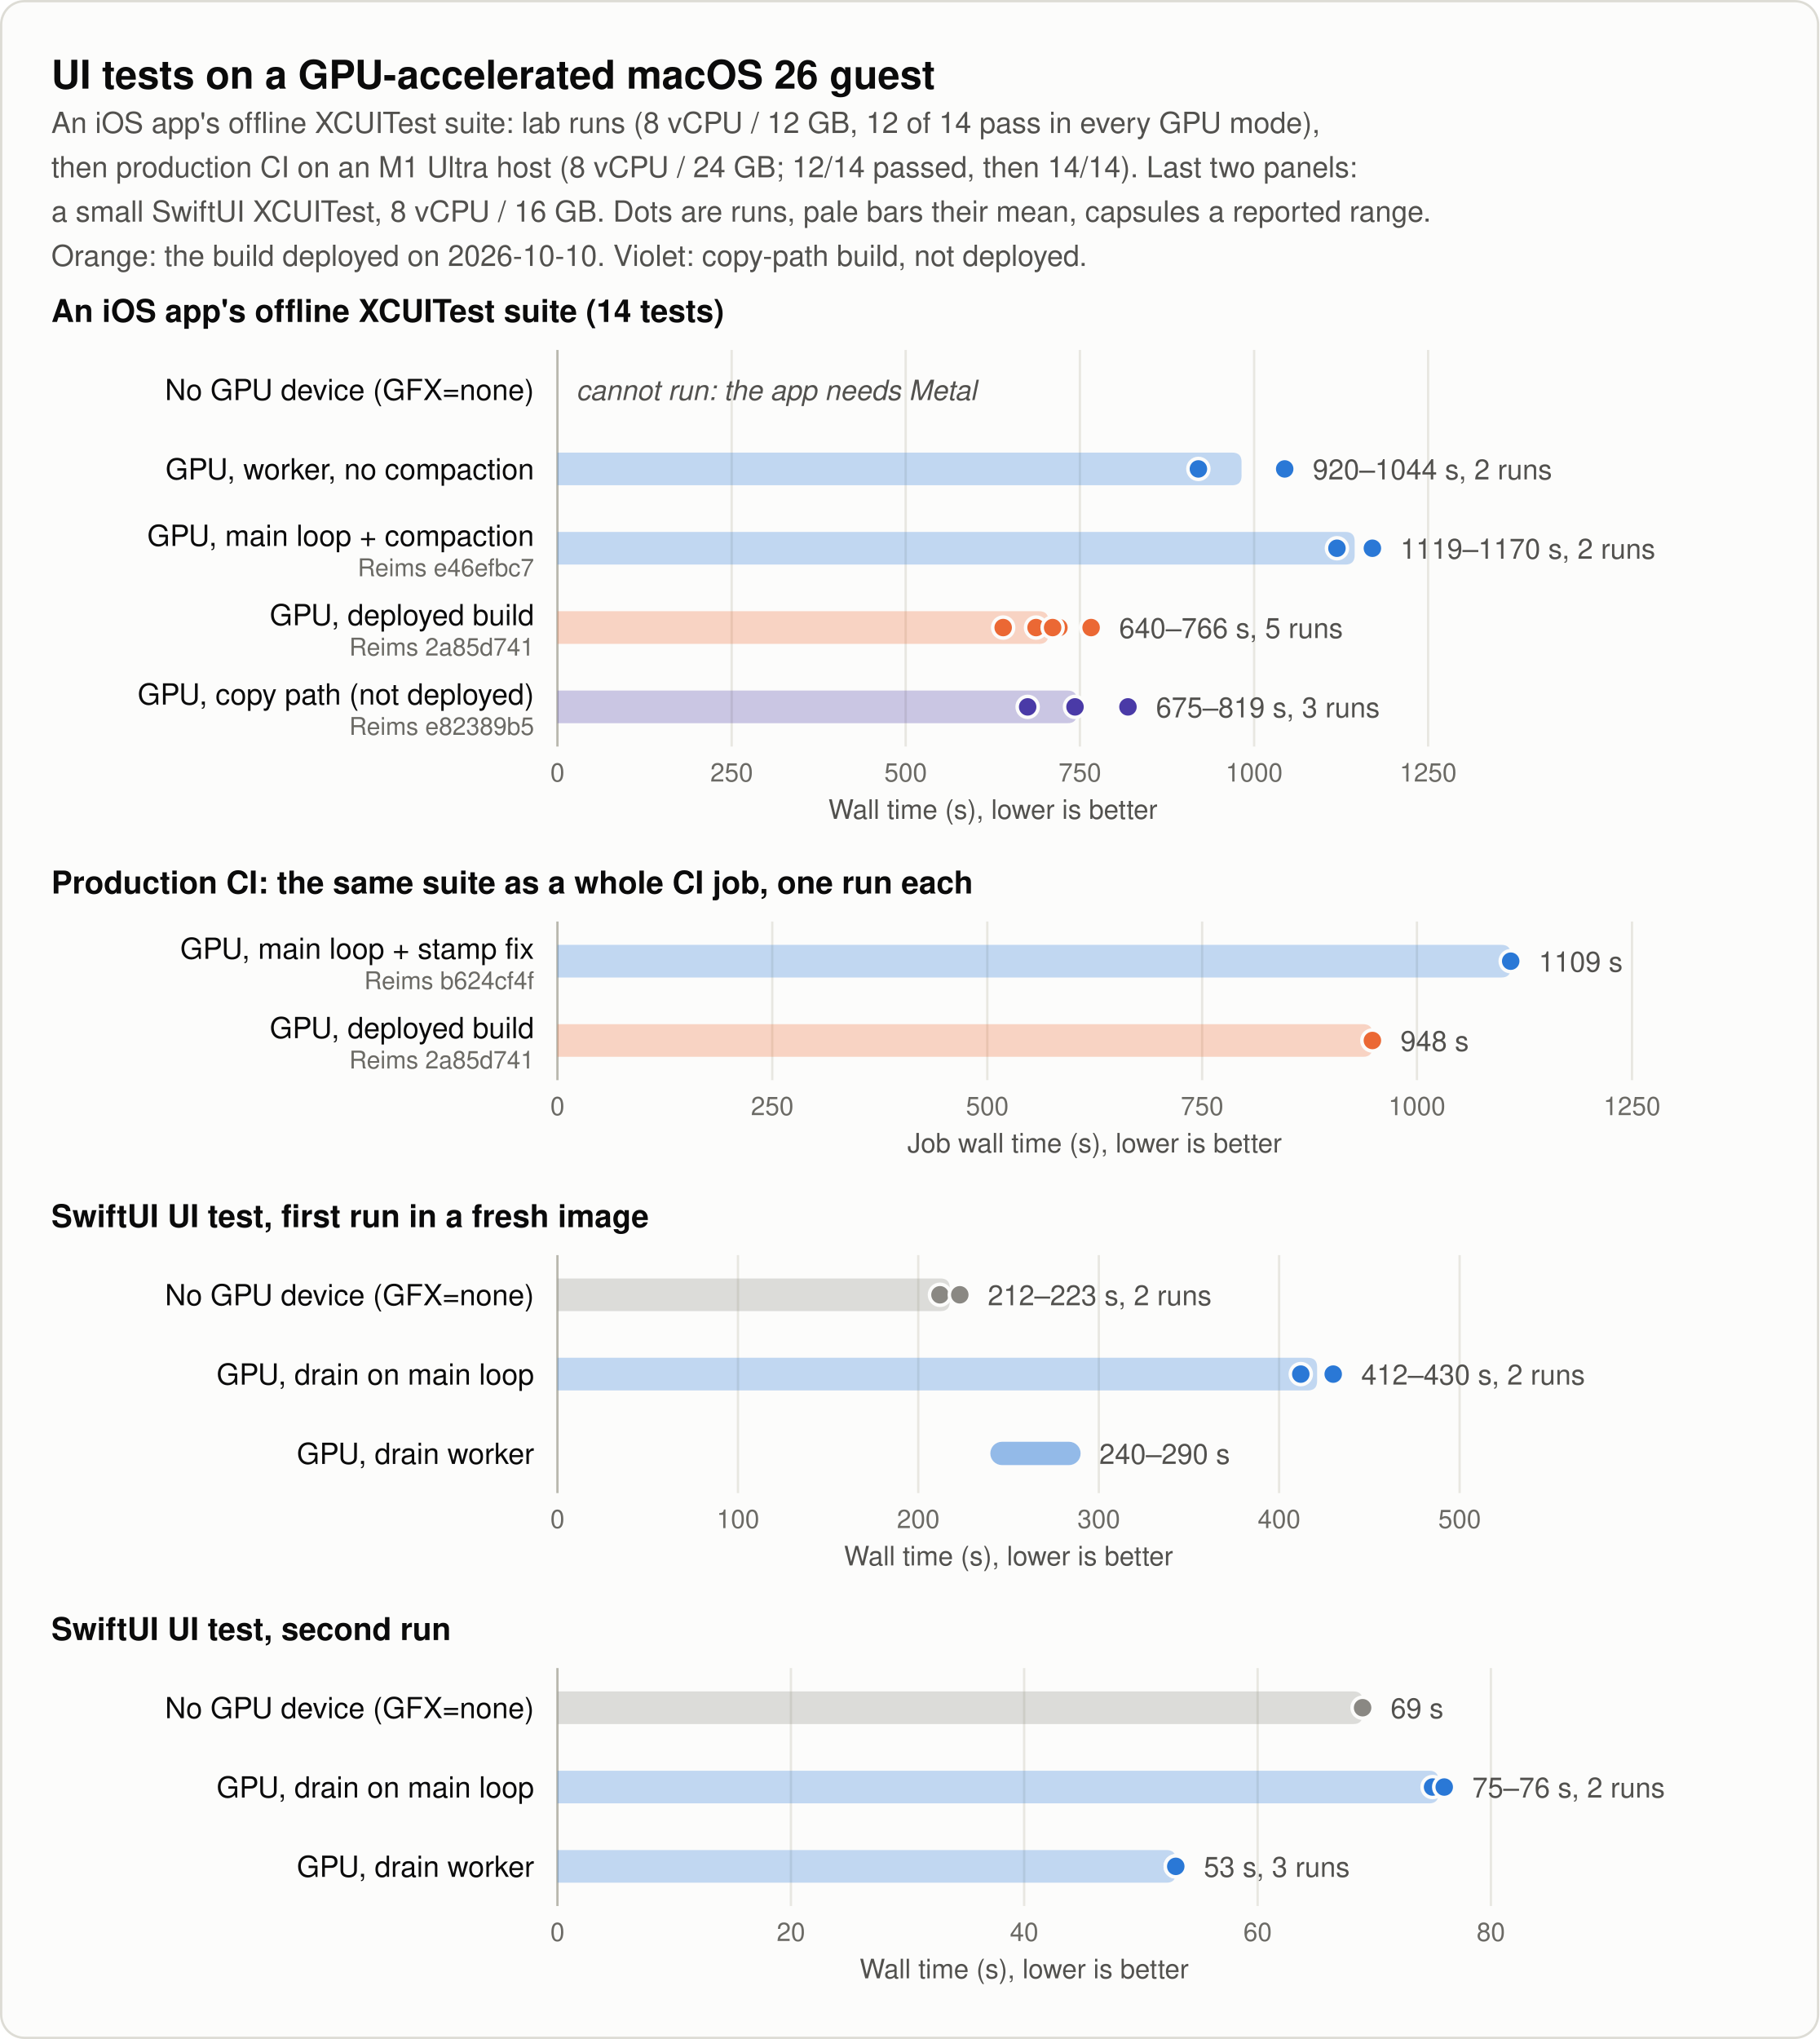
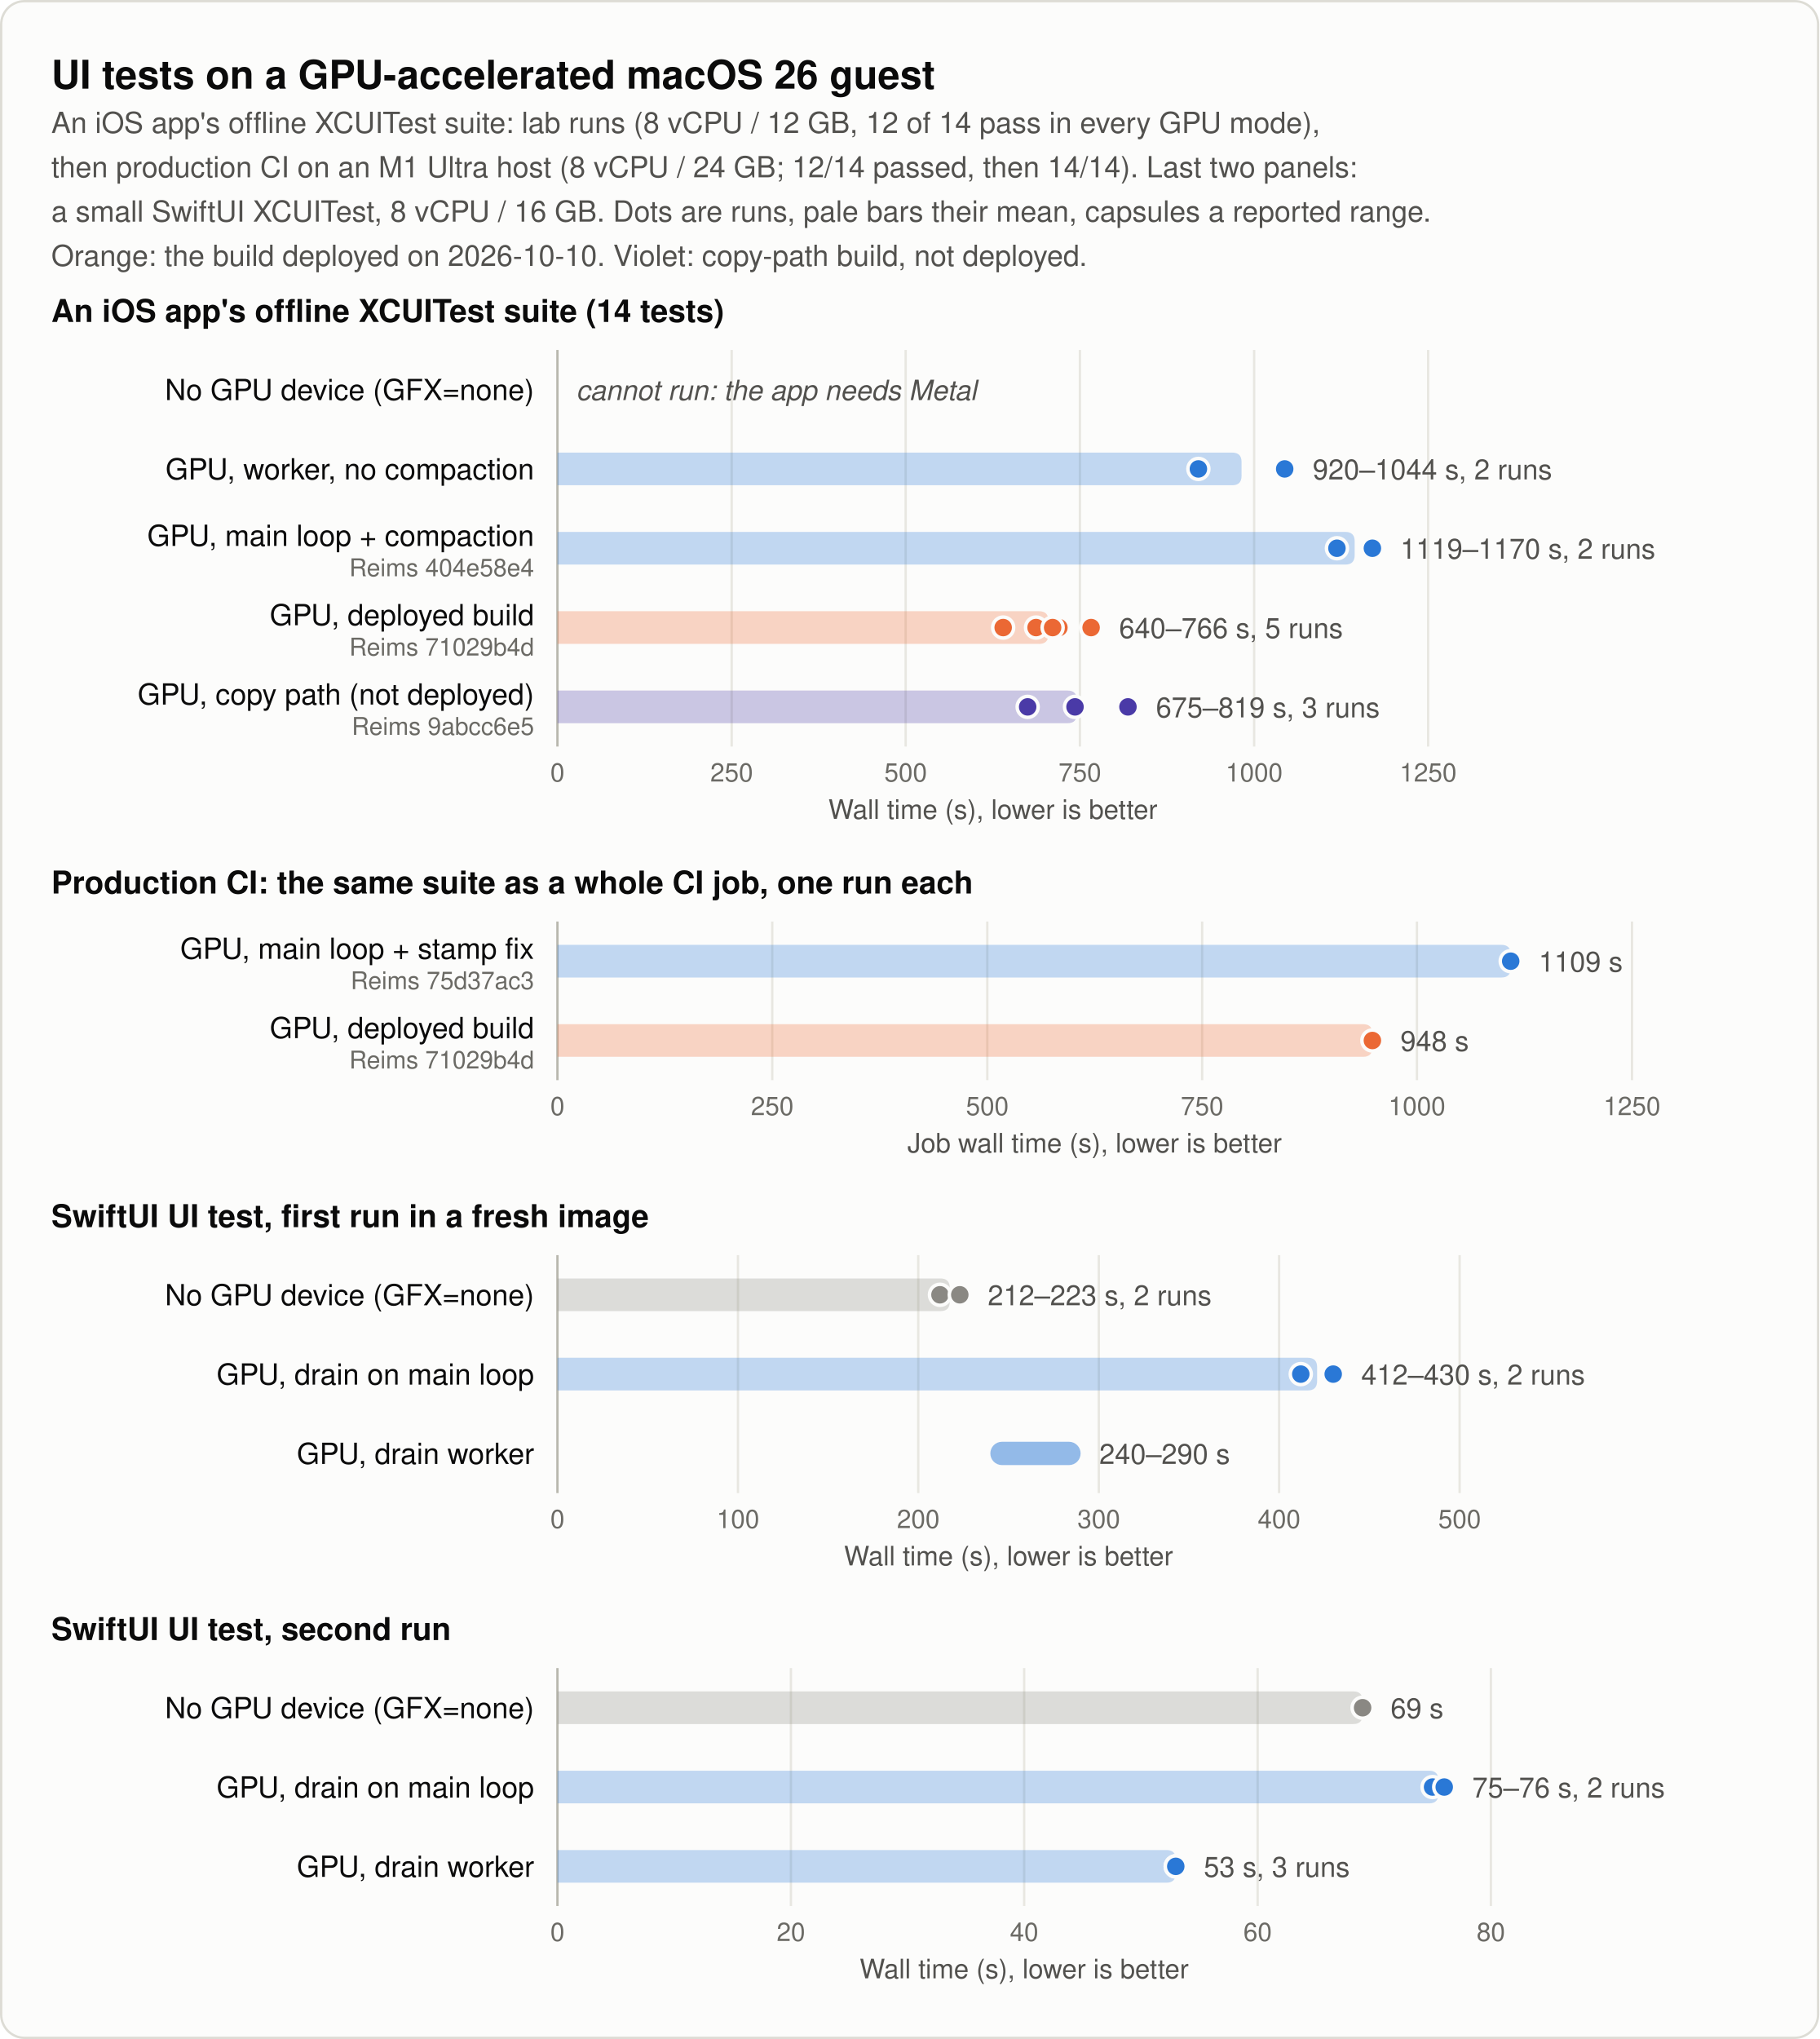
<svg xmlns="http://www.w3.org/2000/svg" width="780" height="874" viewBox="0 0 780 874" role="img" font-family="system-ui, -apple-system, 'Segoe UI', Helvetica, Arial, sans-serif">
  <rect x="0.5" y="0.5" width="779" height="873" rx="10" fill="#fcfcfb" stroke="#dddcd5" />
  <text x="22.0" y="38.0" font-size="17" fill="#0b0b0b" text-anchor="start" font-weight="600">UI tests on a GPU-accelerated macOS 26 guest</text>
  <text x="22.0" y="57.0" font-size="12.5" fill="#52514e" text-anchor="start">An iOS app's offline XCUITest suite: lab runs (8 vCPU / 12 GB, 12 of 14 pass in every GPU mode),</text>
  <text x="22.0" y="76.0" font-size="12.5" fill="#52514e" text-anchor="start">then production CI on an M1 Ultra host (8 vCPU / 24 GB; 12/14 passed, then 14/14). Last two panels:</text>
  <text x="22.0" y="95.0" font-size="12.5" fill="#52514e" text-anchor="start">a small SwiftUI XCUITest, 8 vCPU / 16 GB. Dots are runs, pale bars their mean, capsules a reported range.</text>
  <text x="22.0" y="114.0" font-size="12.5" fill="#52514e" text-anchor="start">Orange: the build deployed on 2026-10-10. Violet: copy-path build, not deployed.</text>
  <text x="22.0" y="138.0" font-size="13.5" fill="#0b0b0b" text-anchor="start" font-weight="600">An iOS app's offline XCUITest suite (14 tests)</text>
  <line x1="239.0" y1="150.0" x2="239.0" y2="320.0" stroke="#b9b8ae" stroke-width="1" />
  <text x="239.0" y="335.0" font-size="11" fill="#6b6a65" text-anchor="middle">0</text>
  <line x1="313.7" y1="150.0" x2="313.7" y2="320.0" stroke="#e8e7e1" stroke-width="1" />
  <text x="313.7" y="335.0" font-size="11" fill="#6b6a65" text-anchor="middle">250</text>
  <line x1="388.3" y1="150.0" x2="388.3" y2="320.0" stroke="#e8e7e1" stroke-width="1" />
  <text x="388.3" y="335.0" font-size="11" fill="#6b6a65" text-anchor="middle">500</text>
  <line x1="463.0" y1="150.0" x2="463.0" y2="320.0" stroke="#e8e7e1" stroke-width="1" />
  <text x="463.0" y="335.0" font-size="11" fill="#6b6a65" text-anchor="middle">750</text>
  <line x1="537.7" y1="150.0" x2="537.7" y2="320.0" stroke="#e8e7e1" stroke-width="1" />
  <text x="537.7" y="335.0" font-size="11" fill="#6b6a65" text-anchor="middle">1000</text>
  <line x1="612.3" y1="150.0" x2="612.3" y2="320.0" stroke="#e8e7e1" stroke-width="1" />
  <text x="612.3" y="335.0" font-size="11" fill="#6b6a65" text-anchor="middle">1250</text>
  <text x="229.0" y="171.5" font-size="12.5" fill="#0b0b0b" text-anchor="end">No GPU device (GFX=none)</text>
  <text x="247.0" y="171.5" font-size="12" fill="#52514e" text-anchor="start" font-style="italic">cannot run: the app needs Metal</text>
  <text x="229.0" y="205.5" font-size="12.5" fill="#0b0b0b" text-anchor="end">GPU, worker, no compaction</text>
  <path d="M239.0,194.0 H528.3 Q532.3,194.0 532.3,198.0 V204.0 Q532.3,208.0 528.3,208.0 H239.0 Z" fill="#2a78d6" fill-opacity="0.28" />
  <circle cx="513.8" cy="201.0" r="4.5" fill="#2a78d6" stroke="#fcfcfb" stroke-width="1.5" />
  <circle cx="550.8" cy="201.0" r="4.5" fill="#2a78d6" stroke="#fcfcfb" stroke-width="1.5" />
  <text x="562.8" y="205.5" font-size="12" fill="#52514e" text-anchor="start">920–1044 s, 2 runs</text>
  <text x="229.0" y="234.0" font-size="12.5" fill="#0b0b0b" text-anchor="end">GPU, main loop + compaction</text>
-   <text x="229.0" y="247.0" font-size="10.5" fill="#6b6a65" text-anchor="end">Reims e46efbc7</text>
+   <text x="229.0" y="247.0" font-size="10.5" fill="#6b6a65" text-anchor="end">Reims 404e58e4</text>
  <path d="M239.0,228.0 H576.8 Q580.8,228.0 580.8,232.0 V238.0 Q580.8,242.0 576.8,242.0 H239.0 Z" fill="#2a78d6" fill-opacity="0.28" />
  <circle cx="588.4" cy="235.0" r="4.5" fill="#2a78d6" stroke="#fcfcfb" stroke-width="1.5" />
  <circle cx="573.2" cy="235.0" r="4.5" fill="#2a78d6" stroke="#fcfcfb" stroke-width="1.5" />
  <text x="600.4" y="239.5" font-size="12" fill="#52514e" text-anchor="start">1119–1170 s, 2 runs</text>
  <text x="229.0" y="268.0" font-size="12.5" fill="#0b0b0b" text-anchor="end">GPU, deployed build</text>
-   <text x="229.0" y="281.0" font-size="10.5" fill="#6b6a65" text-anchor="end">Reims 2a85d741</text>
+   <text x="229.0" y="281.0" font-size="10.5" fill="#6b6a65" text-anchor="end">Reims 71029b4d</text>
  <path d="M239.0,262.0 H445.5 Q449.5,262.0 449.5,266.0 V272.0 Q449.5,276.0 445.5,276.0 H239.0 Z" fill="#eb6834" fill-opacity="0.28" />
  <circle cx="444.2" cy="269.0" r="4.5" fill="#eb6834" stroke="#fcfcfb" stroke-width="1.5" />
  <circle cx="454.0" cy="269.0" r="4.5" fill="#eb6834" stroke="#fcfcfb" stroke-width="1.5" />
  <circle cx="467.8" cy="269.0" r="4.5" fill="#eb6834" stroke="#fcfcfb" stroke-width="1.5" />
  <circle cx="451.3" cy="269.0" r="4.5" fill="#eb6834" stroke="#fcfcfb" stroke-width="1.5" />
  <circle cx="430.1" cy="269.0" r="4.5" fill="#eb6834" stroke="#fcfcfb" stroke-width="1.5" />
  <text x="479.8" y="273.5" font-size="12" fill="#52514e" text-anchor="start">640–766 s, 5 runs</text>
  <text x="229.0" y="302.0" font-size="12.5" fill="#0b0b0b" text-anchor="end">GPU, copy path (not deployed)</text>
-   <text x="229.0" y="315.0" font-size="10.5" fill="#6b6a65" text-anchor="end">Reims e82389b5</text>
+   <text x="229.0" y="315.0" font-size="10.5" fill="#6b6a65" text-anchor="end">Reims 9abcc6e5</text>
  <path d="M239.0,296.0 H457.7 Q461.7,296.0 461.7,300.0 V306.0 Q461.7,310.0 457.7,310.0 H239.0 Z" fill="#4a3aa7" fill-opacity="0.28" />
  <circle cx="440.6" cy="303.0" r="4.5" fill="#4a3aa7" stroke="#fcfcfb" stroke-width="1.5" />
  <circle cx="460.9" cy="303.0" r="4.5" fill="#4a3aa7" stroke="#fcfcfb" stroke-width="1.5" />
  <circle cx="483.6" cy="303.0" r="4.5" fill="#4a3aa7" stroke="#fcfcfb" stroke-width="1.5" />
  <text x="495.6" y="307.5" font-size="12" fill="#52514e" text-anchor="start">675–819 s, 3 runs</text>
  <text x="425.7" y="351.0" font-size="11.5" fill="#52514e" text-anchor="middle">Wall time (s), lower is better</text>
  <text x="22.0" y="383.0" font-size="13.5" fill="#0b0b0b" text-anchor="start" font-weight="600">Production CI: the same suite as a whole CI job, one run each</text>
  <line x1="239.0" y1="395.0" x2="239.0" y2="463.0" stroke="#b9b8ae" stroke-width="1" />
  <text x="239.0" y="478.0" font-size="11" fill="#6b6a65" text-anchor="middle">0</text>
  <line x1="331.1" y1="395.0" x2="331.1" y2="463.0" stroke="#e8e7e1" stroke-width="1" />
  <text x="331.1" y="478.0" font-size="11" fill="#6b6a65" text-anchor="middle">250</text>
  <line x1="423.3" y1="395.0" x2="423.3" y2="463.0" stroke="#e8e7e1" stroke-width="1" />
  <text x="423.3" y="478.0" font-size="11" fill="#6b6a65" text-anchor="middle">500</text>
  <line x1="515.4" y1="395.0" x2="515.4" y2="463.0" stroke="#e8e7e1" stroke-width="1" />
  <text x="515.4" y="478.0" font-size="11" fill="#6b6a65" text-anchor="middle">750</text>
  <line x1="607.5" y1="395.0" x2="607.5" y2="463.0" stroke="#e8e7e1" stroke-width="1" />
  <text x="607.5" y="478.0" font-size="11" fill="#6b6a65" text-anchor="middle">1000</text>
  <line x1="699.7" y1="395.0" x2="699.7" y2="463.0" stroke="#e8e7e1" stroke-width="1" />
  <text x="699.7" y="478.0" font-size="11" fill="#6b6a65" text-anchor="middle">1250</text>
  <text x="229.0" y="411.0" font-size="12.5" fill="#0b0b0b" text-anchor="end">GPU, main loop + stamp fix</text>
-   <text x="229.0" y="424.0" font-size="10.5" fill="#6b6a65" text-anchor="end">Reims b624cf4f</text>
+   <text x="229.0" y="424.0" font-size="10.5" fill="#6b6a65" text-anchor="end">Reims 75d37ac3</text>
  <path d="M239.0,405.0 H643.7 Q647.7,405.0 647.7,409.0 V415.0 Q647.7,419.0 643.7,419.0 H239.0 Z" fill="#2a78d6" fill-opacity="0.28" />
  <circle cx="647.7" cy="412.0" r="4.5" fill="#2a78d6" stroke="#fcfcfb" stroke-width="1.5" />
  <text x="659.7" y="416.5" font-size="12" fill="#52514e" text-anchor="start">1109 s</text>
  <text x="229.0" y="445.0" font-size="12.5" fill="#0b0b0b" text-anchor="end">GPU, deployed build</text>
-   <text x="229.0" y="458.0" font-size="10.5" fill="#6b6a65" text-anchor="end">Reims 2a85d741</text>
+   <text x="229.0" y="458.0" font-size="10.5" fill="#6b6a65" text-anchor="end">Reims 71029b4d</text>
  <path d="M239.0,439.0 H584.4 Q588.4,439.0 588.4,443.0 V449.0 Q588.4,453.0 584.4,453.0 H239.0 Z" fill="#eb6834" fill-opacity="0.28" />
  <circle cx="588.4" cy="446.0" r="4.5" fill="#eb6834" stroke="#fcfcfb" stroke-width="1.5" />
  <text x="600.4" y="450.5" font-size="12" fill="#52514e" text-anchor="start">948 s</text>
  <text x="469.3" y="494.0" font-size="11.5" fill="#52514e" text-anchor="middle">Job wall time (s), lower is better</text>
  <text x="22.0" y="526.0" font-size="13.5" fill="#0b0b0b" text-anchor="start" font-weight="600">SwiftUI UI test, first run in a fresh image</text>
  <line x1="239.0" y1="538.0" x2="239.0" y2="640.0" stroke="#b9b8ae" stroke-width="1" />
  <text x="239.0" y="655.0" font-size="11" fill="#6b6a65" text-anchor="middle">0</text>
  <line x1="316.4" y1="538.0" x2="316.4" y2="640.0" stroke="#e8e7e1" stroke-width="1" />
  <text x="316.4" y="655.0" font-size="11" fill="#6b6a65" text-anchor="middle">100</text>
  <line x1="393.7" y1="538.0" x2="393.7" y2="640.0" stroke="#e8e7e1" stroke-width="1" />
  <text x="393.7" y="655.0" font-size="11" fill="#6b6a65" text-anchor="middle">200</text>
  <line x1="471.1" y1="538.0" x2="471.1" y2="640.0" stroke="#e8e7e1" stroke-width="1" />
  <text x="471.1" y="655.0" font-size="11" fill="#6b6a65" text-anchor="middle">300</text>
  <line x1="548.4" y1="538.0" x2="548.4" y2="640.0" stroke="#e8e7e1" stroke-width="1" />
  <text x="548.4" y="655.0" font-size="11" fill="#6b6a65" text-anchor="middle">400</text>
  <line x1="625.8" y1="538.0" x2="625.8" y2="640.0" stroke="#e8e7e1" stroke-width="1" />
  <text x="625.8" y="655.0" font-size="11" fill="#6b6a65" text-anchor="middle">500</text>
  <text x="229.0" y="559.5" font-size="12.5" fill="#0b0b0b" text-anchor="end">No GPU device (GFX=none)</text>
  <path d="M239.0,548.0 H403.2 Q407.2,548.0 407.2,552.0 V558.0 Q407.2,562.0 403.2,562.0 H239.0 Z" fill="#8a8883" fill-opacity="0.28" />
  <circle cx="403.0" cy="555.0" r="4.5" fill="#8a8883" stroke="#fcfcfb" stroke-width="1.5" />
  <circle cx="411.5" cy="555.0" r="4.5" fill="#8a8883" stroke="#fcfcfb" stroke-width="1.5" />
  <text x="423.5" y="559.5" font-size="12" fill="#52514e" text-anchor="start">212–223 s, 2 runs</text>
  <text x="229.0" y="593.5" font-size="12.5" fill="#0b0b0b" text-anchor="end">GPU, drain on main loop</text>
  <path d="M239.0,582.0 H560.7 Q564.7,582.0 564.7,586.0 V592.0 Q564.7,596.0 560.7,596.0 H239.0 Z" fill="#2a78d6" fill-opacity="0.28" />
  <circle cx="557.7" cy="589.0" r="4.5" fill="#2a78d6" stroke="#fcfcfb" stroke-width="1.5" />
  <circle cx="571.6" cy="589.0" r="4.5" fill="#2a78d6" stroke="#fcfcfb" stroke-width="1.5" />
  <text x="583.6" y="593.5" font-size="12" fill="#52514e" text-anchor="start">412–430 s, 2 runs</text>
  <text x="229.0" y="627.5" font-size="12.5" fill="#0b0b0b" text-anchor="end">GPU, drain worker</text>
  <rect x="424.6" y="618.0" width="38.7" height="10.0" rx="5" fill="#2a78d6" fill-opacity="0.5" />
  <text x="471.3" y="627.5" font-size="12" fill="#52514e" text-anchor="start">240–290 s</text>
  <text x="432.4" y="671.0" font-size="11.5" fill="#52514e" text-anchor="middle">Wall time (s), lower is better</text>
  <text x="22.0" y="703.0" font-size="13.5" fill="#0b0b0b" text-anchor="start" font-weight="600">SwiftUI UI test, second run</text>
  <line x1="239.0" y1="715.0" x2="239.0" y2="817.0" stroke="#b9b8ae" stroke-width="1" />
  <text x="239.0" y="832.0" font-size="11" fill="#6b6a65" text-anchor="middle">0</text>
  <line x1="339.1" y1="715.0" x2="339.1" y2="817.0" stroke="#e8e7e1" stroke-width="1" />
  <text x="339.1" y="832.0" font-size="11" fill="#6b6a65" text-anchor="middle">20</text>
  <line x1="439.1" y1="715.0" x2="439.1" y2="817.0" stroke="#e8e7e1" stroke-width="1" />
  <text x="439.1" y="832.0" font-size="11" fill="#6b6a65" text-anchor="middle">40</text>
  <line x1="539.2" y1="715.0" x2="539.2" y2="817.0" stroke="#e8e7e1" stroke-width="1" />
  <text x="539.2" y="832.0" font-size="11" fill="#6b6a65" text-anchor="middle">60</text>
  <line x1="639.2" y1="715.0" x2="639.2" y2="817.0" stroke="#e8e7e1" stroke-width="1" />
  <text x="639.2" y="832.0" font-size="11" fill="#6b6a65" text-anchor="middle">80</text>
  <text x="229.0" y="736.5" font-size="12.5" fill="#0b0b0b" text-anchor="end">No GPU device (GFX=none)</text>
  <path d="M239.0,725.0 H580.2 Q584.2,725.0 584.2,729.0 V735.0 Q584.2,739.0 580.2,739.0 H239.0 Z" fill="#8a8883" fill-opacity="0.28" />
  <circle cx="584.2" cy="732.0" r="4.5" fill="#8a8883" stroke="#fcfcfb" stroke-width="1.5" />
  <text x="596.2" y="736.5" font-size="12" fill="#52514e" text-anchor="start">69 s</text>
  <text x="229.0" y="770.5" font-size="12.5" fill="#0b0b0b" text-anchor="end">GPU, drain on main loop</text>
  <path d="M239.0,759.0 H612.7 Q616.7,759.0 616.7,763.0 V769.0 Q616.7,773.0 612.7,773.0 H239.0 Z" fill="#2a78d6" fill-opacity="0.28" />
  <circle cx="614.2" cy="766.0" r="4.5" fill="#2a78d6" stroke="#fcfcfb" stroke-width="1.5" />
  <circle cx="619.2" cy="766.0" r="4.5" fill="#2a78d6" stroke="#fcfcfb" stroke-width="1.5" />
  <text x="631.2" y="770.5" font-size="12" fill="#52514e" text-anchor="start">75–76 s, 2 runs</text>
  <text x="229.0" y="804.5" font-size="12.5" fill="#0b0b0b" text-anchor="end">GPU, drain worker</text>
  <path d="M239.0,793.0 H500.1 Q504.1,793.0 504.1,797.0 V803.0 Q504.1,807.0 500.1,807.0 H239.0 Z" fill="#2a78d6" fill-opacity="0.28" />
  <circle cx="504.1" cy="800.0" r="4.5" fill="#2a78d6" stroke="#fcfcfb" stroke-width="1.5" />
  <circle cx="504.1" cy="800.0" r="4.5" fill="#2a78d6" stroke="#fcfcfb" stroke-width="1.5" />
  <circle cx="504.1" cy="800.0" r="4.5" fill="#2a78d6" stroke="#fcfcfb" stroke-width="1.5" />
  <text x="516.1" y="804.5" font-size="12" fill="#52514e" text-anchor="start">53 s, 3 runs</text>
  <text x="439.1" y="848.0" font-size="11.5" fill="#52514e" text-anchor="middle">Wall time (s), lower is better</text>
</svg>
